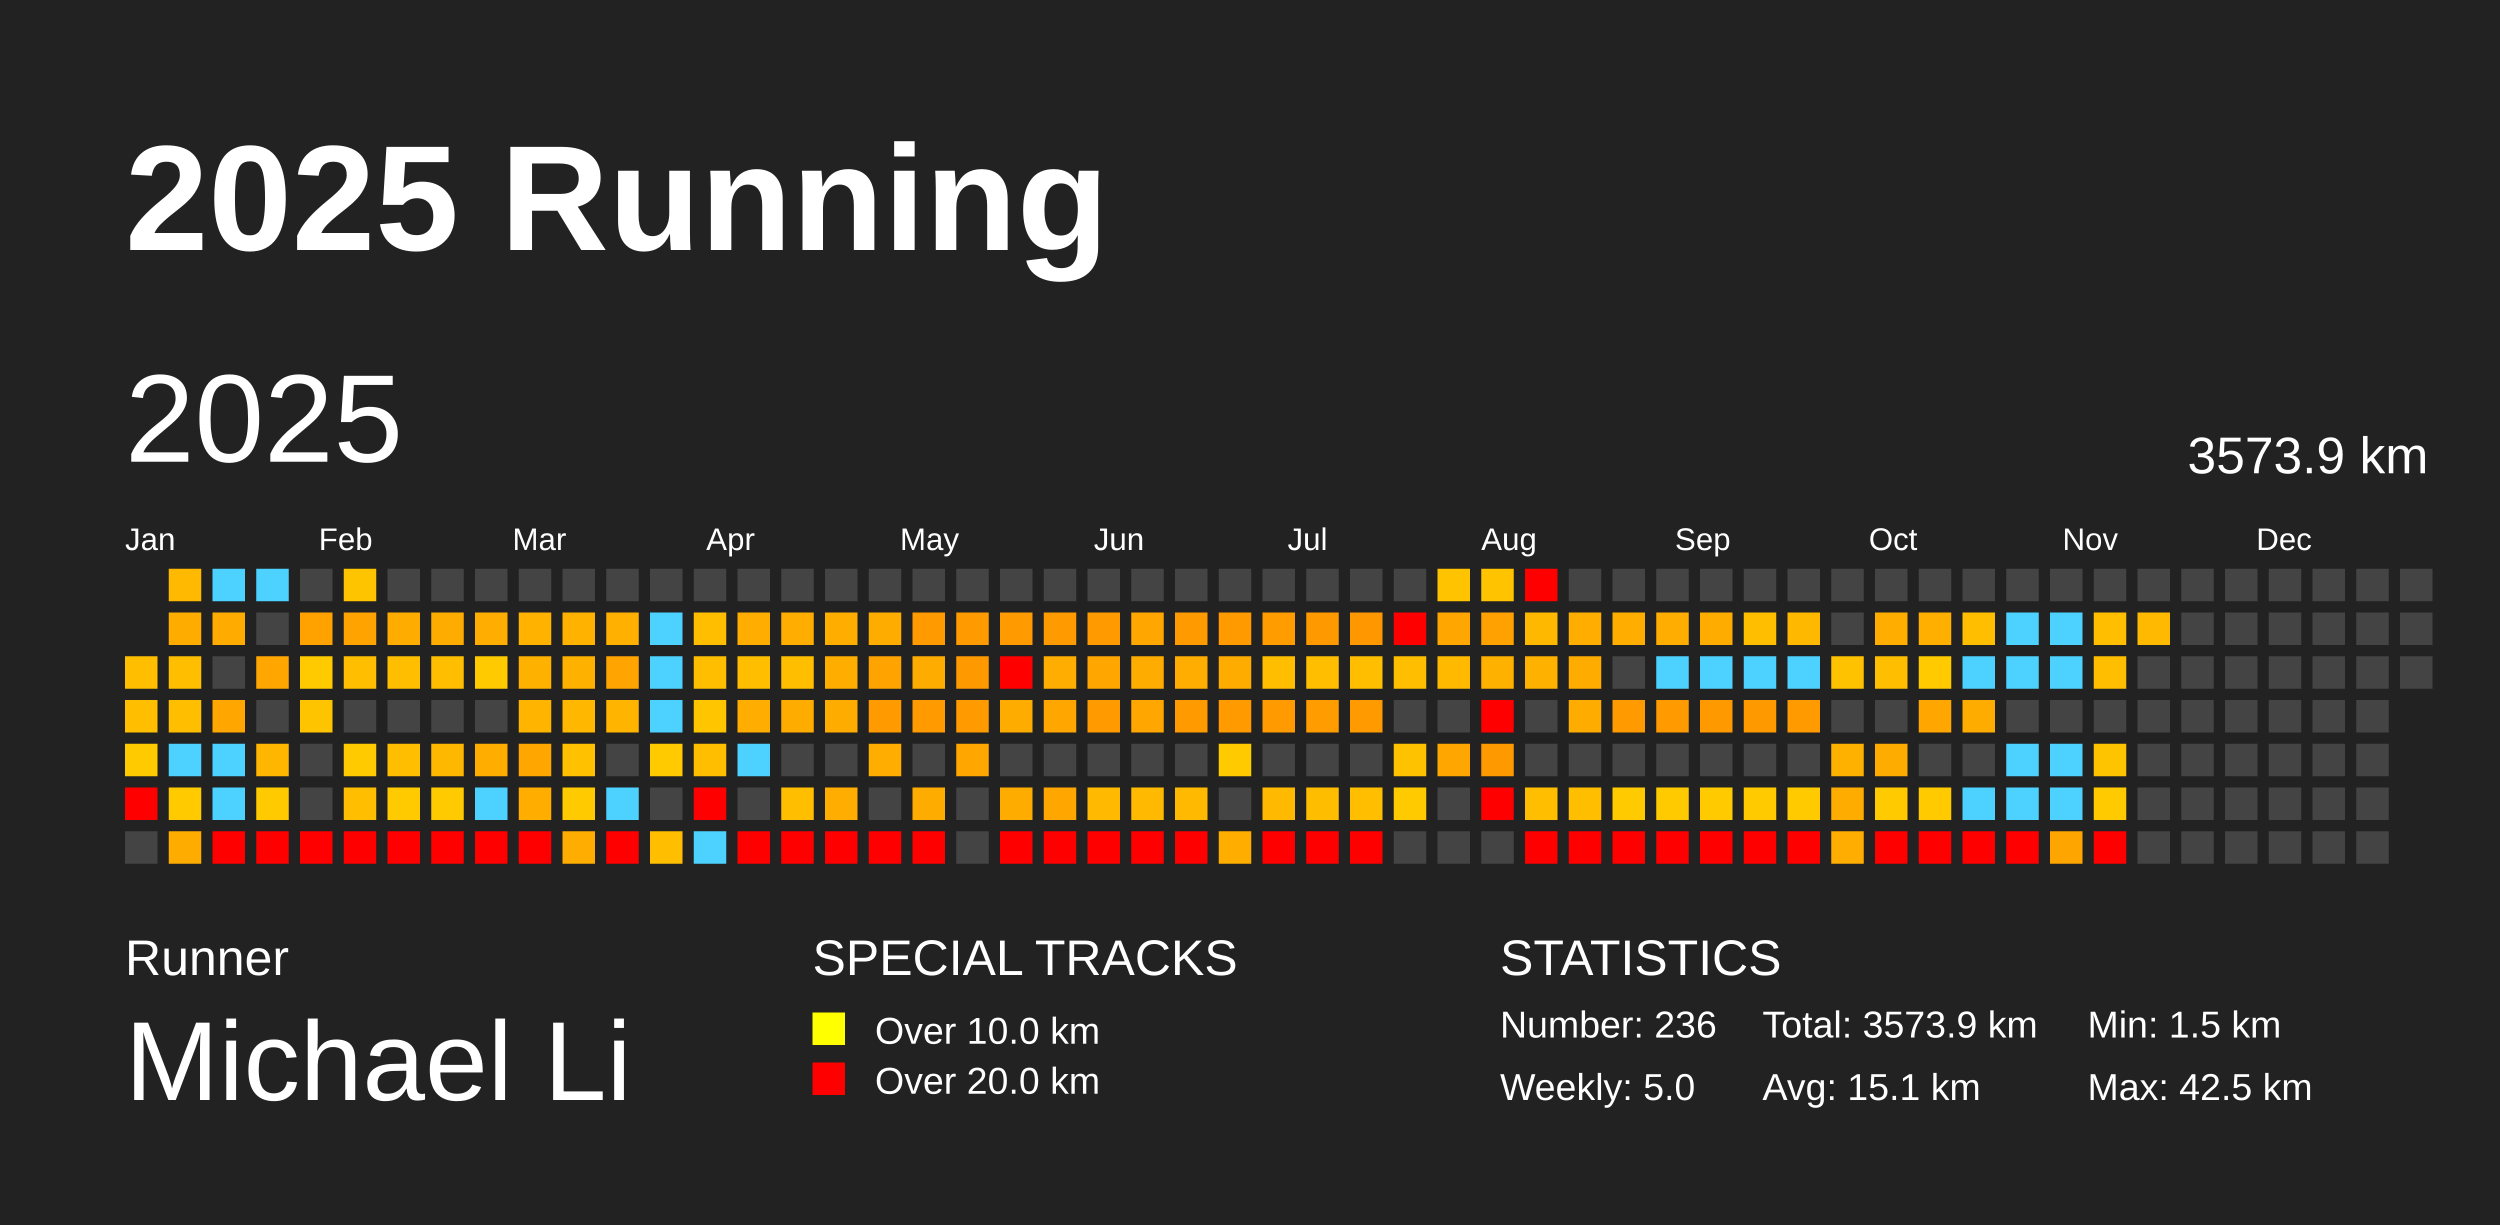
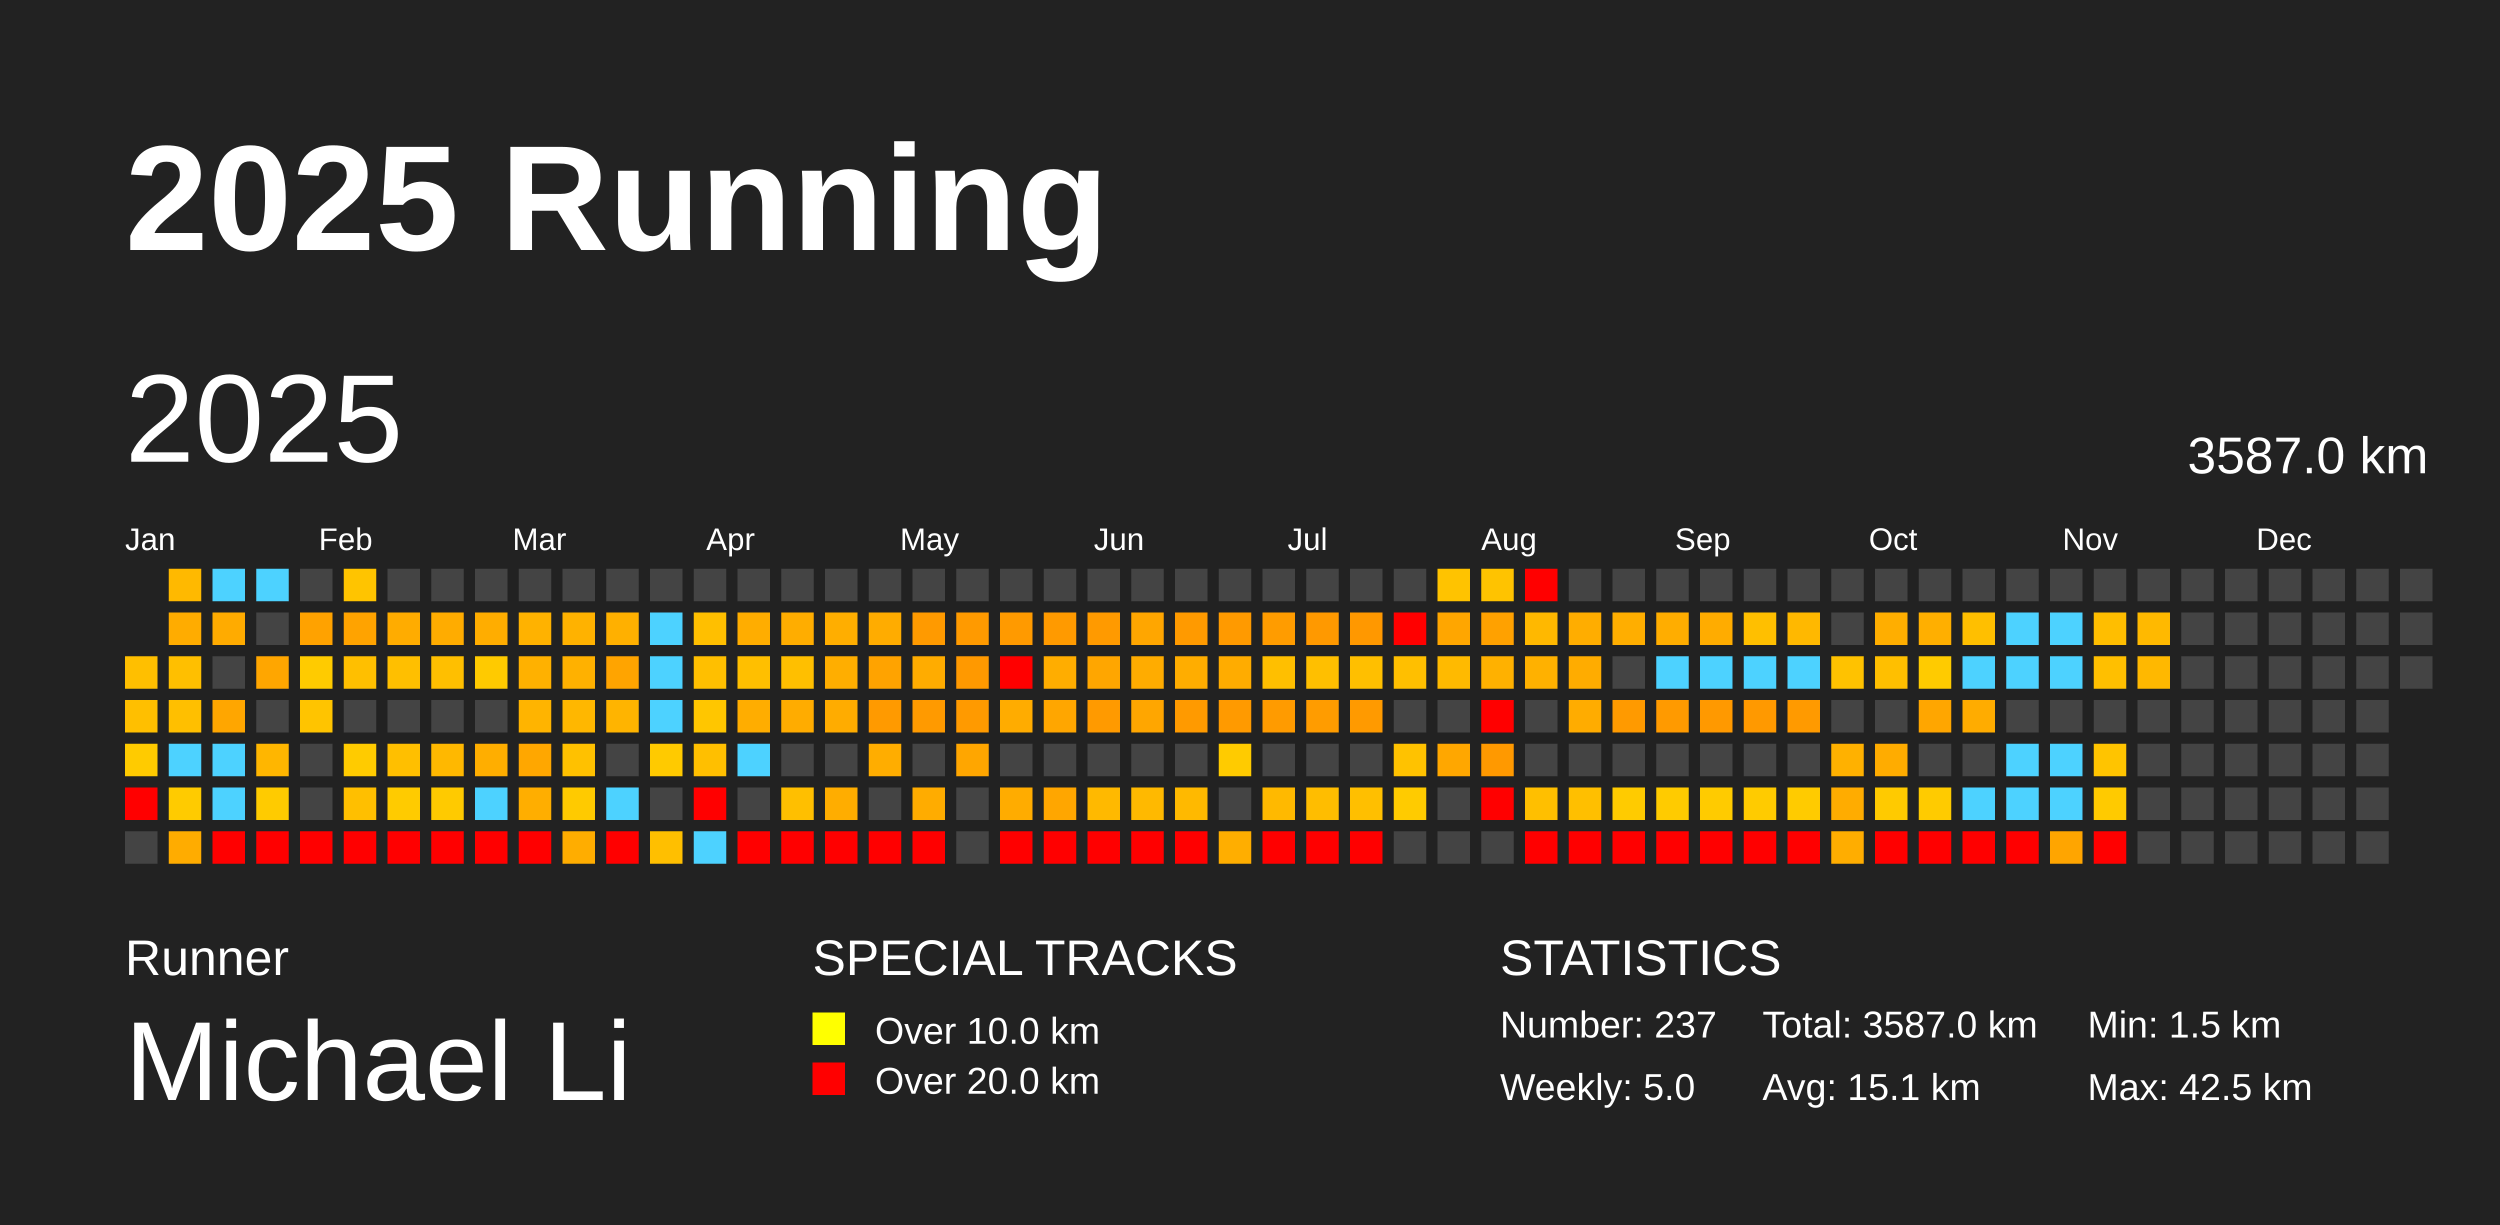
<svg xmlns="http://www.w3.org/2000/svg" baseProfile="full" height="98mm" version="1.1" viewBox="0,0,200,98" width="200mm">
  <defs />
  <rect fill="#222222" height="98" width="200" x="0" y="0" />
  <text fill="#FFFFFF" style="font-size:12px; font-family:Arial; font-weight:bold;" x="10" y="20">2025 Running</text>
  <text fill="#FFFFFF" style="font-size:4px; font-family:Arial" x="10" y="78">Runner</text>
  <text fill="#FFFFFF" style="font-size:9px; font-family:Arial" x="10" y="88">Michael Li</text>
  <text fill="#FFFFFF" style="font-size:4px; font-family:Arial" x="65" y="78">SPECIAL TRACKS</text>
  <rect fill="yellow" height="2.6" width="2.6" x="65" y="81" />
  <text fill="#FFFFFF" style="font-size:3px; font-family:Arial" x="70" y="83.5">Over 10.0 km</text>
  <rect fill="red" height="2.6" width="2.6" x="65" y="85" />
  <text fill="#FFFFFF" style="font-size:3px; font-family:Arial" x="70" y="87.5">Over 20.0 km</text>
  <text fill="#FFFFFF" style="font-size:4px; font-family:Arial" x="120" y="78">STATISTICS</text>
-   <text fill="#FFFFFF" style="font-size:3px; font-family:Arial" x="120" y="83">Number: 236</text>
+   <text fill="#FFFFFF" style="font-size:3px; font-family:Arial" x="120" y="83">Number: 237</text>
  <text fill="#FFFFFF" style="font-size:3px; font-family:Arial" x="120" y="88">Weekly: 5.0</text>
-   <text fill="#FFFFFF" style="font-size:3px; font-family:Arial" x="141" y="83">Total: 3573.9 km</text>
+   <text fill="#FFFFFF" style="font-size:3px; font-family:Arial" x="141" y="83">Total: 3587.0 km</text>
  <text fill="#FFFFFF" style="font-size:3px; font-family:Arial" x="141" y="88">Avg: 15.1 km</text>
  <text fill="#FFFFFF" style="font-size:3px; font-family:Arial" x="167" y="83">Min: 1.5 km</text>
  <text fill="#FFFFFF" style="font-size:3px; font-family:Arial" x="167" y="88">Max: 42.5 km</text>
  <text dominant-baseline="hanging" fill="#FFFFFF" style="font-size:10.0px; font-family:Arial;" x="10" y="30">2025</text>
-   <text dominant-baseline="hanging" fill="#FFFFFF" style="font-size:4.125px; font-family:Arial;" x="175" y="35">3573.9 km</text>
+   <text dominant-baseline="hanging" fill="#FFFFFF" style="font-size:4.125px; font-family:Arial;" x="175" y="35">3587.0 km</text>
  <text fill="#FFFFFF" style="font-size:2.5px; font-family:Arial" x="10.0" y="44">Jan</text>
  <text fill="#FFFFFF" style="font-size:2.5px; font-family:Arial" x="25.5" y="44">Feb</text>
  <text fill="#FFFFFF" style="font-size:2.5px; font-family:Arial" x="41.0" y="44">Mar</text>
  <text fill="#FFFFFF" style="font-size:2.5px; font-family:Arial" x="56.5" y="44">Apr</text>
  <text fill="#FFFFFF" style="font-size:2.5px; font-family:Arial" x="72.0" y="44">May</text>
  <text fill="#FFFFFF" style="font-size:2.5px; font-family:Arial" x="87.5" y="44">Jun</text>
  <text fill="#FFFFFF" style="font-size:2.5px; font-family:Arial" x="103.0" y="44">Jul</text>
  <text fill="#FFFFFF" style="font-size:2.5px; font-family:Arial" x="118.5" y="44">Aug</text>
  <text fill="#FFFFFF" style="font-size:2.5px; font-family:Arial" x="134.0" y="44">Sep</text>
  <text fill="#FFFFFF" style="font-size:2.5px; font-family:Arial" x="149.5" y="44">Oct</text>
  <text fill="#FFFFFF" style="font-size:2.5px; font-family:Arial" x="165.0" y="44">Nov</text>
  <text fill="#FFFFFF" style="font-size:2.5px; font-family:Arial" x="180.5" y="44">Dec</text>
  <rect fill="#ffbf00" height="2.6" width="2.6" x="10.0" y="52.5" />
  <rect fill="#ffbf00" height="2.6" width="2.6" x="10.0" y="56.0" />
  <rect fill="#ffcb00" height="2.6" width="2.6" x="10.0" y="59.5" />
  <rect fill="red" height="2.6" width="2.6" x="10.0" y="63.0" />
  <rect fill="#444444" height="2.6" width="2.6" x="10.0" y="66.5" />
  <rect fill="#ffb900" height="2.6" width="2.6" x="13.5" y="45.5" />
  <rect fill="#ffac00" height="2.6" width="2.6" x="13.5" y="49.0" />
  <rect fill="#ffbf00" height="2.6" width="2.6" x="13.5" y="52.5" />
  <rect fill="#ffbf00" height="2.6" width="2.6" x="13.5" y="56.0" />
  <rect fill="#4dd2ff" height="2.6" width="2.6" x="13.5" y="59.5" />
  <rect fill="#ffcb00" height="2.6" width="2.6" x="13.5" y="63.0" />
  <rect fill="#ffac00" height="2.6" width="2.6" x="13.5" y="66.5" />
  <rect fill="#4dd2ff" height="2.6" width="2.6" x="17.0" y="45.5" />
  <rect fill="#ffab00" height="2.6" width="2.6" x="17.0" y="49.0" />
  <rect fill="#444444" height="2.6" width="2.6" x="17.0" y="52.5" />
  <rect fill="#ffa600" height="2.6" width="2.6" x="17.0" y="56.0" />
  <rect fill="#4dd2ff" height="2.6" width="2.6" x="17.0" y="59.5" />
  <rect fill="#4dd2ff" height="2.6" width="2.6" x="17.0" y="63.0" />
  <rect fill="red" height="2.6" width="2.6" x="17.0" y="66.5" />
  <rect fill="#4dd2ff" height="2.6" width="2.6" x="20.5" y="45.5" />
  <rect fill="#444444" height="2.6" width="2.6" x="20.5" y="49.0" />
  <rect fill="#ffa600" height="2.6" width="2.6" x="20.5" y="52.5" />
  <rect fill="#444444" height="2.6" width="2.6" x="20.5" y="56.0" />
  <rect fill="#ffb600" height="2.6" width="2.6" x="20.5" y="59.5" />
  <rect fill="#ffcb00" height="2.6" width="2.6" x="20.5" y="63.0" />
  <rect fill="red" height="2.6" width="2.6" x="20.5" y="66.5" />
  <rect fill="#444444" height="2.6" width="2.6" x="24.0" y="45.5" />
  <rect fill="#ffa200" height="2.6" width="2.6" x="24.0" y="49.0" />
  <rect fill="#ffcb00" height="2.6" width="2.6" x="24.0" y="52.5" />
  <rect fill="#ffc400" height="2.6" width="2.6" x="24.0" y="56.0" />
  <rect fill="#444444" height="2.6" width="2.6" x="24.0" y="59.5" />
  <rect fill="#444444" height="2.6" width="2.6" x="24.0" y="63.0" />
  <rect fill="red" height="2.6" width="2.6" x="24.0" y="66.5" />
  <rect fill="#ffc400" height="2.6" width="2.6" x="27.5" y="45.5" />
  <rect fill="#ffa300" height="2.6" width="2.6" x="27.5" y="49.0" />
  <rect fill="#ffbf00" height="2.6" width="2.6" x="27.5" y="52.5" />
  <rect fill="#444444" height="2.6" width="2.6" x="27.5" y="56.0" />
  <rect fill="#ffcb00" height="2.6" width="2.6" x="27.5" y="59.5" />
  <rect fill="#ffbf00" height="2.6" width="2.6" x="27.5" y="63.0" />
  <rect fill="red" height="2.6" width="2.6" x="27.5" y="66.5" />
  <rect fill="#444444" height="2.6" width="2.6" x="31.0" y="45.5" />
  <rect fill="#ffac00" height="2.6" width="2.6" x="31.0" y="49.0" />
  <rect fill="#ffbf00" height="2.6" width="2.6" x="31.0" y="52.5" />
  <rect fill="#444444" height="2.6" width="2.6" x="31.0" y="56.0" />
  <rect fill="#ffbf00" height="2.6" width="2.6" x="31.0" y="59.5" />
  <rect fill="#ffcb00" height="2.6" width="2.6" x="31.0" y="63.0" />
  <rect fill="red" height="2.6" width="2.6" x="31.0" y="66.5" />
  <rect fill="#444444" height="2.6" width="2.6" x="34.5" y="45.5" />
  <rect fill="#ffac00" height="2.6" width="2.6" x="34.5" y="49.0" />
  <rect fill="#ffbf00" height="2.6" width="2.6" x="34.5" y="52.5" />
  <rect fill="#444444" height="2.6" width="2.6" x="34.5" y="56.0" />
  <rect fill="#ffb800" height="2.6" width="2.6" x="34.5" y="59.5" />
  <rect fill="#ffca00" height="2.6" width="2.6" x="34.5" y="63.0" />
  <rect fill="red" height="2.6" width="2.6" x="34.5" y="66.5" />
  <rect fill="#444444" height="2.6" width="2.6" x="38.0" y="45.5" />
  <rect fill="#ffad00" height="2.6" width="2.6" x="38.0" y="49.0" />
  <rect fill="#ffca00" height="2.6" width="2.6" x="38.0" y="52.5" />
  <rect fill="#444444" height="2.6" width="2.6" x="38.0" y="56.0" />
  <rect fill="#ffae00" height="2.6" width="2.6" x="38.0" y="59.5" />
  <rect fill="#4dd2ff" height="2.6" width="2.6" x="38.0" y="63.0" />
  <rect fill="red" height="2.6" width="2.6" x="38.0" y="66.5" />
  <rect fill="#444444" height="2.6" width="2.6" x="41.5" y="45.5" />
  <rect fill="#ffb200" height="2.6" width="2.6" x="41.5" y="49.0" />
  <rect fill="#ffb100" height="2.6" width="2.6" x="41.5" y="52.5" />
  <rect fill="#ffb400" height="2.6" width="2.6" x="41.5" y="56.0" />
  <rect fill="#ffa700" height="2.6" width="2.6" x="41.5" y="59.5" />
  <rect fill="#ffae00" height="2.6" width="2.6" x="41.5" y="63.0" />
  <rect fill="red" height="2.6" width="2.6" x="41.5" y="66.5" />
  <rect fill="#444444" height="2.6" width="2.6" x="45.0" y="45.5" />
  <rect fill="#ffb200" height="2.6" width="2.6" x="45.0" y="49.0" />
  <rect fill="#ffb100" height="2.6" width="2.6" x="45.0" y="52.5" />
  <rect fill="#ffb700" height="2.6" width="2.6" x="45.0" y="56.0" />
  <rect fill="#ffc100" height="2.6" width="2.6" x="45.0" y="59.5" />
  <rect fill="#ffca00" height="2.6" width="2.6" x="45.0" y="63.0" />
  <rect fill="#ffad00" height="2.6" width="2.6" x="45.0" y="66.5" />
  <rect fill="#444444" height="2.6" width="2.6" x="48.5" y="45.5" />
  <rect fill="#ffb000" height="2.6" width="2.6" x="48.5" y="49.0" />
  <rect fill="#ffa400" height="2.6" width="2.6" x="48.5" y="52.5" />
  <rect fill="#ffb400" height="2.6" width="2.6" x="48.5" y="56.0" />
  <rect fill="#444444" height="2.6" width="2.6" x="48.5" y="59.5" />
  <rect fill="#4dd2ff" height="2.6" width="2.6" x="48.5" y="63.0" />
  <rect fill="red" height="2.6" width="2.6" x="48.5" y="66.5" />
  <rect fill="#444444" height="2.6" width="2.6" x="52.0" y="45.5" />
  <rect fill="#4dd2ff" height="2.6" width="2.6" x="52.0" y="49.0" />
  <rect fill="#4dd2ff" height="2.6" width="2.6" x="52.0" y="52.5" />
  <rect fill="#4dd2ff" height="2.6" width="2.6" x="52.0" y="56.0" />
  <rect fill="#ffca00" height="2.6" width="2.6" x="52.0" y="59.5" />
  <rect fill="#444444" height="2.6" width="2.6" x="52.0" y="63.0" />
  <rect fill="#ffbf00" height="2.6" width="2.6" x="52.0" y="66.5" />
  <rect fill="#444444" height="2.6" width="2.6" x="55.5" y="45.5" />
  <rect fill="#ffbf00" height="2.6" width="2.6" x="55.5" y="49.0" />
  <rect fill="#ffbf00" height="2.6" width="2.6" x="55.5" y="52.5" />
  <rect fill="#ffc600" height="2.6" width="2.6" x="55.5" y="56.0" />
  <rect fill="#ffbf00" height="2.6" width="2.6" x="55.5" y="59.5" />
  <rect fill="red" height="2.6" width="2.6" x="55.5" y="63.0" />
  <rect fill="#4dd2ff" height="2.6" width="2.6" x="55.5" y="66.5" />
  <rect fill="#444444" height="2.6" width="2.6" x="59.0" y="45.5" />
  <rect fill="#ffad00" height="2.6" width="2.6" x="59.0" y="49.0" />
  <rect fill="#ffbf00" height="2.6" width="2.6" x="59.0" y="52.5" />
  <rect fill="#ffad00" height="2.6" width="2.6" x="59.0" y="56.0" />
  <rect fill="#4dd2ff" height="2.6" width="2.6" x="59.0" y="59.5" />
  <rect fill="#444444" height="2.6" width="2.6" x="59.0" y="63.0" />
  <rect fill="red" height="2.6" width="2.6" x="59.0" y="66.5" />
  <rect fill="#444444" height="2.6" width="2.6" x="62.5" y="45.5" />
  <rect fill="#ffad00" height="2.6" width="2.6" x="62.5" y="49.0" />
  <rect fill="#ffbf00" height="2.6" width="2.6" x="62.5" y="52.5" />
  <rect fill="#ffac00" height="2.6" width="2.6" x="62.5" y="56.0" />
  <rect fill="#444444" height="2.6" width="2.6" x="62.5" y="59.5" />
  <rect fill="#ffbf00" height="2.6" width="2.6" x="62.5" y="63.0" />
  <rect fill="red" height="2.6" width="2.6" x="62.5" y="66.5" />
  <rect fill="#444444" height="2.6" width="2.6" x="66.0" y="45.5" />
  <rect fill="#ffae00" height="2.6" width="2.6" x="66.0" y="49.0" />
  <rect fill="#ffae00" height="2.6" width="2.6" x="66.0" y="52.5" />
  <rect fill="#ffac00" height="2.6" width="2.6" x="66.0" y="56.0" />
  <rect fill="#444444" height="2.6" width="2.6" x="66.0" y="59.5" />
  <rect fill="#ffad00" height="2.6" width="2.6" x="66.0" y="63.0" />
  <rect fill="red" height="2.6" width="2.6" x="66.0" y="66.5" />
  <rect fill="#444444" height="2.6" width="2.6" x="69.5" y="45.5" />
  <rect fill="#ffac00" height="2.6" width="2.6" x="69.5" y="49.0" />
  <rect fill="#ffa300" height="2.6" width="2.6" x="69.5" y="52.5" />
  <rect fill="#ff9a00" height="2.6" width="2.6" x="69.5" y="56.0" />
  <rect fill="#ffad00" height="2.6" width="2.6" x="69.5" y="59.5" />
  <rect fill="#444444" height="2.6" width="2.6" x="69.5" y="63.0" />
  <rect fill="red" height="2.6" width="2.6" x="69.5" y="66.5" />
  <rect fill="#444444" height="2.6" width="2.6" x="73.0" y="45.5" />
  <rect fill="#ff9a00" height="2.6" width="2.6" x="73.0" y="49.0" />
  <rect fill="#ffac00" height="2.6" width="2.6" x="73.0" y="52.5" />
  <rect fill="#ff9a00" height="2.6" width="2.6" x="73.0" y="56.0" />
  <rect fill="#444444" height="2.6" width="2.6" x="73.0" y="59.5" />
  <rect fill="#ffac00" height="2.6" width="2.6" x="73.0" y="63.0" />
  <rect fill="red" height="2.6" width="2.6" x="73.0" y="66.5" />
  <rect fill="#444444" height="2.6" width="2.6" x="76.5" y="45.5" />
  <rect fill="#ff9a00" height="2.6" width="2.6" x="76.5" y="49.0" />
  <rect fill="#ff9900" height="2.6" width="2.6" x="76.5" y="52.5" />
  <rect fill="#ff9a00" height="2.6" width="2.6" x="76.5" y="56.0" />
  <rect fill="#ffa600" height="2.6" width="2.6" x="76.5" y="59.5" />
  <rect fill="#444444" height="2.6" width="2.6" x="76.5" y="63.0" />
  <rect fill="#444444" height="2.6" width="2.6" x="76.5" y="66.5" />
  <rect fill="#444444" height="2.6" width="2.6" x="80.0" y="45.5" />
  <rect fill="#ff9a00" height="2.6" width="2.6" x="80.0" y="49.0" />
  <rect fill="red" height="2.6" width="2.6" x="80.0" y="52.5" />
  <rect fill="#ffac00" height="2.6" width="2.6" x="80.0" y="56.0" />
  <rect fill="#444444" height="2.6" width="2.6" x="80.0" y="59.5" />
  <rect fill="#ffac00" height="2.6" width="2.6" x="80.0" y="63.0" />
  <rect fill="red" height="2.6" width="2.6" x="80.0" y="66.5" />
  <rect fill="#444444" height="2.6" width="2.6" x="83.5" y="45.5" />
  <rect fill="#ff9a00" height="2.6" width="2.6" x="83.5" y="49.0" />
  <rect fill="#ffad00" height="2.6" width="2.6" x="83.5" y="52.5" />
  <rect fill="#ffa600" height="2.6" width="2.6" x="83.5" y="56.0" />
  <rect fill="#444444" height="2.6" width="2.6" x="83.5" y="59.5" />
  <rect fill="#ffa600" height="2.6" width="2.6" x="83.5" y="63.0" />
  <rect fill="red" height="2.6" width="2.6" x="83.5" y="66.5" />
  <rect fill="#444444" height="2.6" width="2.6" x="87.0" y="45.5" />
  <rect fill="#ff9a00" height="2.6" width="2.6" x="87.0" y="49.0" />
  <rect fill="#ffa600" height="2.6" width="2.6" x="87.0" y="52.5" />
  <rect fill="#ff9a00" height="2.6" width="2.6" x="87.0" y="56.0" />
  <rect fill="#444444" height="2.6" width="2.6" x="87.0" y="59.5" />
  <rect fill="#ffb900" height="2.6" width="2.6" x="87.0" y="63.0" />
  <rect fill="red" height="2.6" width="2.6" x="87.0" y="66.5" />
  <rect fill="#444444" height="2.6" width="2.6" x="90.5" y="45.5" />
  <rect fill="#ffa600" height="2.6" width="2.6" x="90.5" y="49.0" />
  <rect fill="#ffac00" height="2.6" width="2.6" x="90.5" y="52.5" />
  <rect fill="#ffa600" height="2.6" width="2.6" x="90.5" y="56.0" />
  <rect fill="#444444" height="2.6" width="2.6" x="90.5" y="59.5" />
  <rect fill="#ffb900" height="2.6" width="2.6" x="90.5" y="63.0" />
  <rect fill="red" height="2.6" width="2.6" x="90.5" y="66.5" />
  <rect fill="#444444" height="2.6" width="2.6" x="94.0" y="45.5" />
  <rect fill="#ff9a00" height="2.6" width="2.6" x="94.0" y="49.0" />
  <rect fill="#ffad00" height="2.6" width="2.6" x="94.0" y="52.5" />
  <rect fill="#ff9a00" height="2.6" width="2.6" x="94.0" y="56.0" />
  <rect fill="#444444" height="2.6" width="2.6" x="94.0" y="59.5" />
  <rect fill="#ffb900" height="2.6" width="2.6" x="94.0" y="63.0" />
  <rect fill="red" height="2.6" width="2.6" x="94.0" y="66.5" />
  <rect fill="#444444" height="2.6" width="2.6" x="97.5" y="45.5" />
  <rect fill="#ff9a00" height="2.6" width="2.6" x="97.5" y="49.0" />
  <rect fill="#ffac00" height="2.6" width="2.6" x="97.5" y="52.5" />
  <rect fill="#ff9a00" height="2.6" width="2.6" x="97.5" y="56.0" />
  <rect fill="#ffcb00" height="2.6" width="2.6" x="97.5" y="59.5" />
  <rect fill="#444444" height="2.6" width="2.6" x="97.5" y="63.0" />
  <rect fill="#ffae00" height="2.6" width="2.6" x="97.5" y="66.5" />
  <rect fill="#444444" height="2.6" width="2.6" x="101.0" y="45.5" />
  <rect fill="#ff9c00" height="2.6" width="2.6" x="101.0" y="49.0" />
  <rect fill="#ffbf00" height="2.6" width="2.6" x="101.0" y="52.5" />
  <rect fill="#ff9b00" height="2.6" width="2.6" x="101.0" y="56.0" />
  <rect fill="#444444" height="2.6" width="2.6" x="101.0" y="59.5" />
  <rect fill="#ffb900" height="2.6" width="2.6" x="101.0" y="63.0" />
  <rect fill="red" height="2.6" width="2.6" x="101.0" y="66.5" />
  <rect fill="#444444" height="2.6" width="2.6" x="104.5" y="45.5" />
  <rect fill="#ff9900" height="2.6" width="2.6" x="104.5" y="49.0" />
  <rect fill="#ffbf00" height="2.6" width="2.6" x="104.5" y="52.5" />
  <rect fill="#ff9c00" height="2.6" width="2.6" x="104.5" y="56.0" />
  <rect fill="#444444" height="2.6" width="2.6" x="104.5" y="59.5" />
  <rect fill="#ffbd00" height="2.6" width="2.6" x="104.5" y="63.0" />
  <rect fill="red" height="2.6" width="2.6" x="104.5" y="66.5" />
  <rect fill="#444444" height="2.6" width="2.6" x="108.0" y="45.5" />
  <rect fill="#ff9800" height="2.6" width="2.6" x="108.0" y="49.0" />
  <rect fill="#ffbf00" height="2.6" width="2.6" x="108.0" y="52.5" />
  <rect fill="#ff9a00" height="2.6" width="2.6" x="108.0" y="56.0" />
  <rect fill="#444444" height="2.6" width="2.6" x="108.0" y="59.5" />
  <rect fill="#ffbf00" height="2.6" width="2.6" x="108.0" y="63.0" />
  <rect fill="red" height="2.6" width="2.6" x="108.0" y="66.5" />
  <rect fill="#444444" height="2.6" width="2.6" x="111.5" y="45.5" />
  <rect fill="red" height="2.6" width="2.6" x="111.5" y="49.0" />
  <rect fill="#ffbf00" height="2.6" width="2.6" x="111.5" y="52.5" />
  <rect fill="#444444" height="2.6" width="2.6" x="111.5" y="56.0" />
  <rect fill="#ffc200" height="2.6" width="2.6" x="111.5" y="59.5" />
  <rect fill="#ffcb00" height="2.6" width="2.6" x="111.5" y="63.0" />
  <rect fill="#444444" height="2.6" width="2.6" x="111.5" y="66.5" />
  <rect fill="#ffc300" height="2.6" width="2.6" x="115.0" y="45.5" />
  <rect fill="#ffa600" height="2.6" width="2.6" x="115.0" y="49.0" />
  <rect fill="#ffba00" height="2.6" width="2.6" x="115.0" y="52.5" />
  <rect fill="#444444" height="2.6" width="2.6" x="115.0" y="56.0" />
  <rect fill="#ffa700" height="2.6" width="2.6" x="115.0" y="59.5" />
  <rect fill="#444444" height="2.6" width="2.6" x="115.0" y="63.0" />
  <rect fill="#444444" height="2.6" width="2.6" x="115.0" y="66.5" />
  <rect fill="#ffc300" height="2.6" width="2.6" x="118.5" y="45.5" />
  <rect fill="#ffa100" height="2.6" width="2.6" x="118.5" y="49.0" />
  <rect fill="#ffb100" height="2.6" width="2.6" x="118.5" y="52.5" />
  <rect fill="red" height="2.6" width="2.6" x="118.5" y="56.0" />
  <rect fill="#ff9900" height="2.6" width="2.6" x="118.5" y="59.5" />
  <rect fill="red" height="2.6" width="2.6" x="118.5" y="63.0" />
  <rect fill="#444444" height="2.6" width="2.6" x="118.5" y="66.5" />
  <rect fill="red" height="2.6" width="2.6" x="122.0" y="45.5" />
  <rect fill="#ffb800" height="2.6" width="2.6" x="122.0" y="49.0" />
  <rect fill="#ffb100" height="2.6" width="2.6" x="122.0" y="52.5" />
  <rect fill="#444444" height="2.6" width="2.6" x="122.0" y="56.0" />
  <rect fill="#444444" height="2.6" width="2.6" x="122.0" y="59.5" />
  <rect fill="#ffbf00" height="2.6" width="2.6" x="122.0" y="63.0" />
  <rect fill="red" height="2.6" width="2.6" x="122.0" y="66.5" />
  <rect fill="#444444" height="2.6" width="2.6" x="125.5" y="45.5" />
  <rect fill="#ffad00" height="2.6" width="2.6" x="125.5" y="49.0" />
  <rect fill="#ffac00" height="2.6" width="2.6" x="125.5" y="52.5" />
  <rect fill="#ffac00" height="2.6" width="2.6" x="125.5" y="56.0" />
  <rect fill="#444444" height="2.6" width="2.6" x="125.5" y="59.5" />
  <rect fill="#ffbf00" height="2.6" width="2.6" x="125.5" y="63.0" />
  <rect fill="red" height="2.6" width="2.6" x="125.5" y="66.5" />
  <rect fill="#444444" height="2.6" width="2.6" x="129.0" y="45.5" />
  <rect fill="#ffae00" height="2.6" width="2.6" x="129.0" y="49.0" />
  <rect fill="#444444" height="2.6" width="2.6" x="129.0" y="52.5" />
  <rect fill="#ff9a00" height="2.6" width="2.6" x="129.0" y="56.0" />
  <rect fill="#444444" height="2.6" width="2.6" x="129.0" y="59.5" />
  <rect fill="#ffcb00" height="2.6" width="2.6" x="129.0" y="63.0" />
  <rect fill="red" height="2.6" width="2.6" x="129.0" y="66.5" />
  <rect fill="#444444" height="2.6" width="2.6" x="132.5" y="45.5" />
  <rect fill="#ffad00" height="2.6" width="2.6" x="132.5" y="49.0" />
  <rect fill="#4dd2ff" height="2.6" width="2.6" x="132.5" y="52.5" />
  <rect fill="#ff9a00" height="2.6" width="2.6" x="132.5" y="56.0" />
  <rect fill="#444444" height="2.6" width="2.6" x="132.5" y="59.5" />
  <rect fill="#ffcb00" height="2.6" width="2.6" x="132.5" y="63.0" />
  <rect fill="red" height="2.6" width="2.6" x="132.5" y="66.5" />
  <rect fill="#444444" height="2.6" width="2.6" x="136.0" y="45.5" />
  <rect fill="#ffac00" height="2.6" width="2.6" x="136.0" y="49.0" />
  <rect fill="#4dd2ff" height="2.6" width="2.6" x="136.0" y="52.5" />
  <rect fill="#ff9900" height="2.6" width="2.6" x="136.0" y="56.0" />
  <rect fill="#444444" height="2.6" width="2.6" x="136.0" y="59.5" />
  <rect fill="#ffcb00" height="2.6" width="2.6" x="136.0" y="63.0" />
  <rect fill="red" height="2.6" width="2.6" x="136.0" y="66.5" />
  <rect fill="#444444" height="2.6" width="2.6" x="139.5" y="45.5" />
  <rect fill="#ffbf00" height="2.6" width="2.6" x="139.5" y="49.0" />
  <rect fill="#4dd2ff" height="2.6" width="2.6" x="139.5" y="52.5" />
  <rect fill="#ff9900" height="2.6" width="2.6" x="139.5" y="56.0" />
  <rect fill="#444444" height="2.6" width="2.6" x="139.5" y="59.5" />
  <rect fill="#ffcb00" height="2.6" width="2.6" x="139.5" y="63.0" />
  <rect fill="red" height="2.6" width="2.6" x="139.5" y="66.5" />
  <rect fill="#444444" height="2.6" width="2.6" x="143.0" y="45.5" />
  <rect fill="#ffb800" height="2.6" width="2.6" x="143.0" y="49.0" />
  <rect fill="#4dd2ff" height="2.6" width="2.6" x="143.0" y="52.5" />
  <rect fill="#ff9a00" height="2.6" width="2.6" x="143.0" y="56.0" />
  <rect fill="#444444" height="2.6" width="2.6" x="143.0" y="59.5" />
  <rect fill="#ffcb00" height="2.6" width="2.6" x="143.0" y="63.0" />
  <rect fill="red" height="2.6" width="2.6" x="143.0" y="66.5" />
  <rect fill="#444444" height="2.6" width="2.6" x="146.5" y="45.5" />
  <rect fill="#444444" height="2.6" width="2.6" x="146.5" y="49.0" />
  <rect fill="#ffc200" height="2.6" width="2.6" x="146.5" y="52.5" />
  <rect fill="#444444" height="2.6" width="2.6" x="146.5" y="56.0" />
  <rect fill="#ffb100" height="2.6" width="2.6" x="146.5" y="59.5" />
  <rect fill="#ffac00" height="2.6" width="2.6" x="146.5" y="63.0" />
  <rect fill="#ffad00" height="2.6" width="2.6" x="146.5" y="66.5" />
  <rect fill="#444444" height="2.6" width="2.6" x="150.0" y="45.5" />
  <rect fill="#ffae00" height="2.6" width="2.6" x="150.0" y="49.0" />
  <rect fill="#ffbf00" height="2.6" width="2.6" x="150.0" y="52.5" />
  <rect fill="#444444" height="2.6" width="2.6" x="150.0" y="56.0" />
  <rect fill="#ffac00" height="2.6" width="2.6" x="150.0" y="59.5" />
  <rect fill="#ffca00" height="2.6" width="2.6" x="150.0" y="63.0" />
  <rect fill="red" height="2.6" width="2.6" x="150.0" y="66.5" />
  <rect fill="#444444" height="2.6" width="2.6" x="153.5" y="45.5" />
  <rect fill="#ffaf00" height="2.6" width="2.6" x="153.5" y="49.0" />
  <rect fill="#ffcb00" height="2.6" width="2.6" x="153.5" y="52.5" />
  <rect fill="#ffa600" height="2.6" width="2.6" x="153.5" y="56.0" />
  <rect fill="#444444" height="2.6" width="2.6" x="153.5" y="59.5" />
  <rect fill="#ffcb00" height="2.6" width="2.6" x="153.5" y="63.0" />
  <rect fill="red" height="2.6" width="2.6" x="153.5" y="66.5" />
  <rect fill="#444444" height="2.6" width="2.6" x="157.0" y="45.5" />
  <rect fill="#ffbf00" height="2.6" width="2.6" x="157.0" y="49.0" />
  <rect fill="#4dd2ff" height="2.6" width="2.6" x="157.0" y="52.5" />
  <rect fill="#ffac00" height="2.6" width="2.6" x="157.0" y="56.0" />
  <rect fill="#444444" height="2.6" width="2.6" x="157.0" y="59.5" />
  <rect fill="#4dd2ff" height="2.6" width="2.6" x="157.0" y="63.0" />
  <rect fill="red" height="2.6" width="2.6" x="157.0" y="66.5" />
  <rect fill="#444444" height="2.6" width="2.6" x="160.5" y="45.5" />
  <rect fill="#4dd2ff" height="2.6" width="2.6" x="160.5" y="49.0" />
  <rect fill="#4dd2ff" height="2.6" width="2.6" x="160.5" y="52.5" />
  <rect fill="#444444" height="2.6" width="2.6" x="160.5" y="56.0" />
  <rect fill="#4dd2ff" height="2.6" width="2.6" x="160.5" y="59.5" />
  <rect fill="#4dd2ff" height="2.6" width="2.6" x="160.5" y="63.0" />
  <rect fill="red" height="2.6" width="2.6" x="160.5" y="66.5" />
  <rect fill="#444444" height="2.6" width="2.6" x="164.0" y="45.5" />
  <rect fill="#4dd2ff" height="2.6" width="2.6" x="164.0" y="49.0" />
  <rect fill="#4dd2ff" height="2.6" width="2.6" x="164.0" y="52.5" />
  <rect fill="#444444" height="2.6" width="2.6" x="164.0" y="56.0" />
  <rect fill="#4dd2ff" height="2.6" width="2.6" x="164.0" y="59.5" />
  <rect fill="#4dd2ff" height="2.6" width="2.6" x="164.0" y="63.0" />
  <rect fill="#ffa500" height="2.6" width="2.6" x="164.0" y="66.5" />
  <rect fill="#444444" height="2.6" width="2.6" x="167.5" y="45.5" />
  <rect fill="#ffbe00" height="2.6" width="2.6" x="167.5" y="49.0" />
  <rect fill="#ffbf00" height="2.6" width="2.6" x="167.5" y="52.5" />
  <rect fill="#444444" height="2.6" width="2.6" x="167.5" y="56.0" />
  <rect fill="#ffc400" height="2.6" width="2.6" x="167.5" y="59.5" />
  <rect fill="#ffca00" height="2.6" width="2.6" x="167.5" y="63.0" />
  <rect fill="red" height="2.6" width="2.6" x="167.5" y="66.5" />
  <rect fill="#444444" height="2.6" width="2.6" x="171.0" y="45.5" />
  <rect fill="#ffb900" height="2.6" width="2.6" x="171.0" y="49.0" />
-   <rect fill="#444444" height="2.6" width="2.6" x="171.0" y="52.5" />
+   <rect fill="#ffb800" height="2.6" width="2.6" x="171.0" y="52.5" />
  <rect fill="#444444" height="2.6" width="2.6" x="171.0" y="56.0" />
  <rect fill="#444444" height="2.6" width="2.6" x="171.0" y="59.5" />
  <rect fill="#444444" height="2.6" width="2.6" x="171.0" y="63.0" />
  <rect fill="#444444" height="2.6" width="2.6" x="171.0" y="66.5" />
  <rect fill="#444444" height="2.6" width="2.6" x="174.5" y="45.5" />
  <rect fill="#444444" height="2.6" width="2.6" x="174.5" y="49.0" />
  <rect fill="#444444" height="2.6" width="2.6" x="174.5" y="52.5" />
  <rect fill="#444444" height="2.6" width="2.6" x="174.5" y="56.0" />
  <rect fill="#444444" height="2.6" width="2.6" x="174.5" y="59.5" />
  <rect fill="#444444" height="2.6" width="2.6" x="174.5" y="63.0" />
  <rect fill="#444444" height="2.6" width="2.6" x="174.5" y="66.5" />
  <rect fill="#444444" height="2.6" width="2.6" x="178.0" y="45.5" />
  <rect fill="#444444" height="2.6" width="2.6" x="178.0" y="49.0" />
  <rect fill="#444444" height="2.6" width="2.6" x="178.0" y="52.5" />
  <rect fill="#444444" height="2.6" width="2.6" x="178.0" y="56.0" />
  <rect fill="#444444" height="2.6" width="2.6" x="178.0" y="59.5" />
  <rect fill="#444444" height="2.6" width="2.6" x="178.0" y="63.0" />
  <rect fill="#444444" height="2.6" width="2.6" x="178.0" y="66.5" />
  <rect fill="#444444" height="2.6" width="2.6" x="181.5" y="45.5" />
  <rect fill="#444444" height="2.6" width="2.6" x="181.5" y="49.0" />
  <rect fill="#444444" height="2.6" width="2.6" x="181.5" y="52.5" />
  <rect fill="#444444" height="2.6" width="2.6" x="181.5" y="56.0" />
  <rect fill="#444444" height="2.6" width="2.6" x="181.5" y="59.5" />
  <rect fill="#444444" height="2.6" width="2.6" x="181.5" y="63.0" />
  <rect fill="#444444" height="2.6" width="2.6" x="181.5" y="66.5" />
  <rect fill="#444444" height="2.6" width="2.6" x="185.0" y="45.5" />
  <rect fill="#444444" height="2.6" width="2.6" x="185.0" y="49.0" />
  <rect fill="#444444" height="2.6" width="2.6" x="185.0" y="52.5" />
  <rect fill="#444444" height="2.6" width="2.6" x="185.0" y="56.0" />
  <rect fill="#444444" height="2.6" width="2.6" x="185.0" y="59.5" />
  <rect fill="#444444" height="2.6" width="2.6" x="185.0" y="63.0" />
  <rect fill="#444444" height="2.6" width="2.6" x="185.0" y="66.5" />
  <rect fill="#444444" height="2.6" width="2.6" x="188.5" y="45.5" />
  <rect fill="#444444" height="2.6" width="2.6" x="188.5" y="49.0" />
  <rect fill="#444444" height="2.6" width="2.6" x="188.5" y="52.5" />
  <rect fill="#444444" height="2.6" width="2.6" x="188.5" y="56.0" />
  <rect fill="#444444" height="2.6" width="2.6" x="188.5" y="59.5" />
  <rect fill="#444444" height="2.6" width="2.6" x="188.5" y="63.0" />
  <rect fill="#444444" height="2.6" width="2.6" x="188.5" y="66.5" />
  <rect fill="#444444" height="2.6" width="2.6" x="192.0" y="45.5" />
  <rect fill="#444444" height="2.6" width="2.6" x="192.0" y="49.0" />
  <rect fill="#444444" height="2.6" width="2.6" x="192.0" y="52.5" />
</svg>
